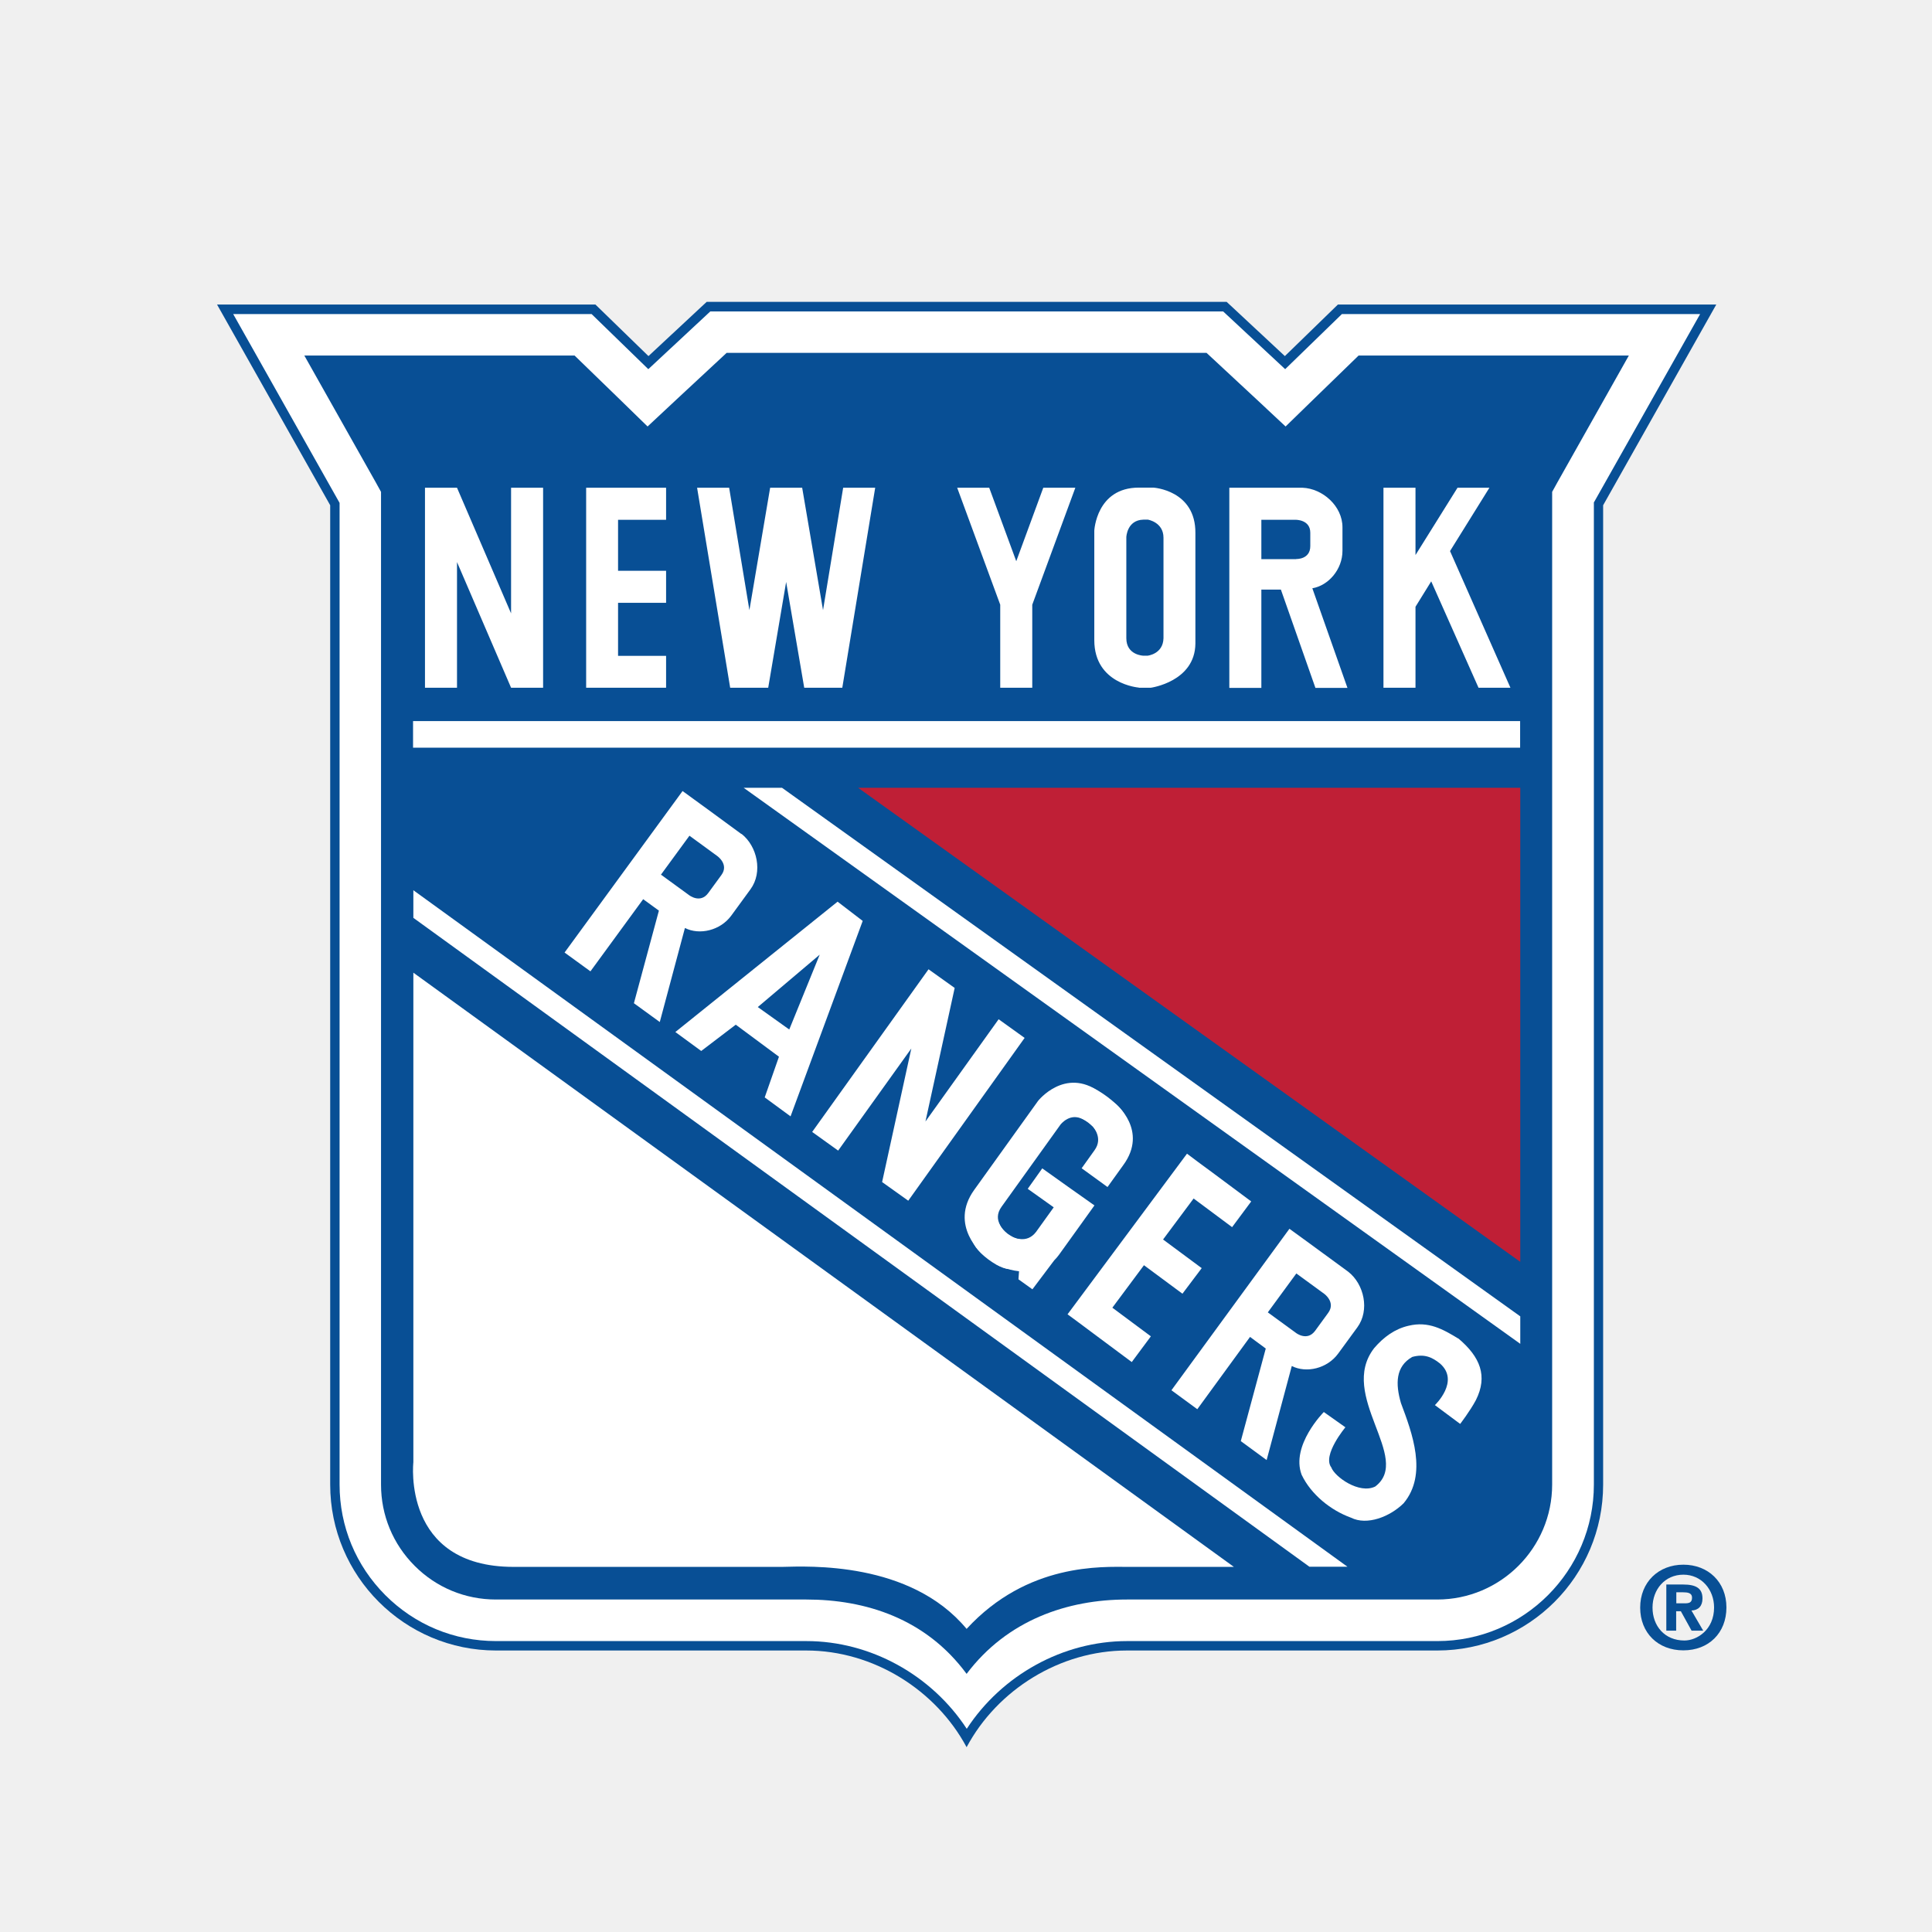
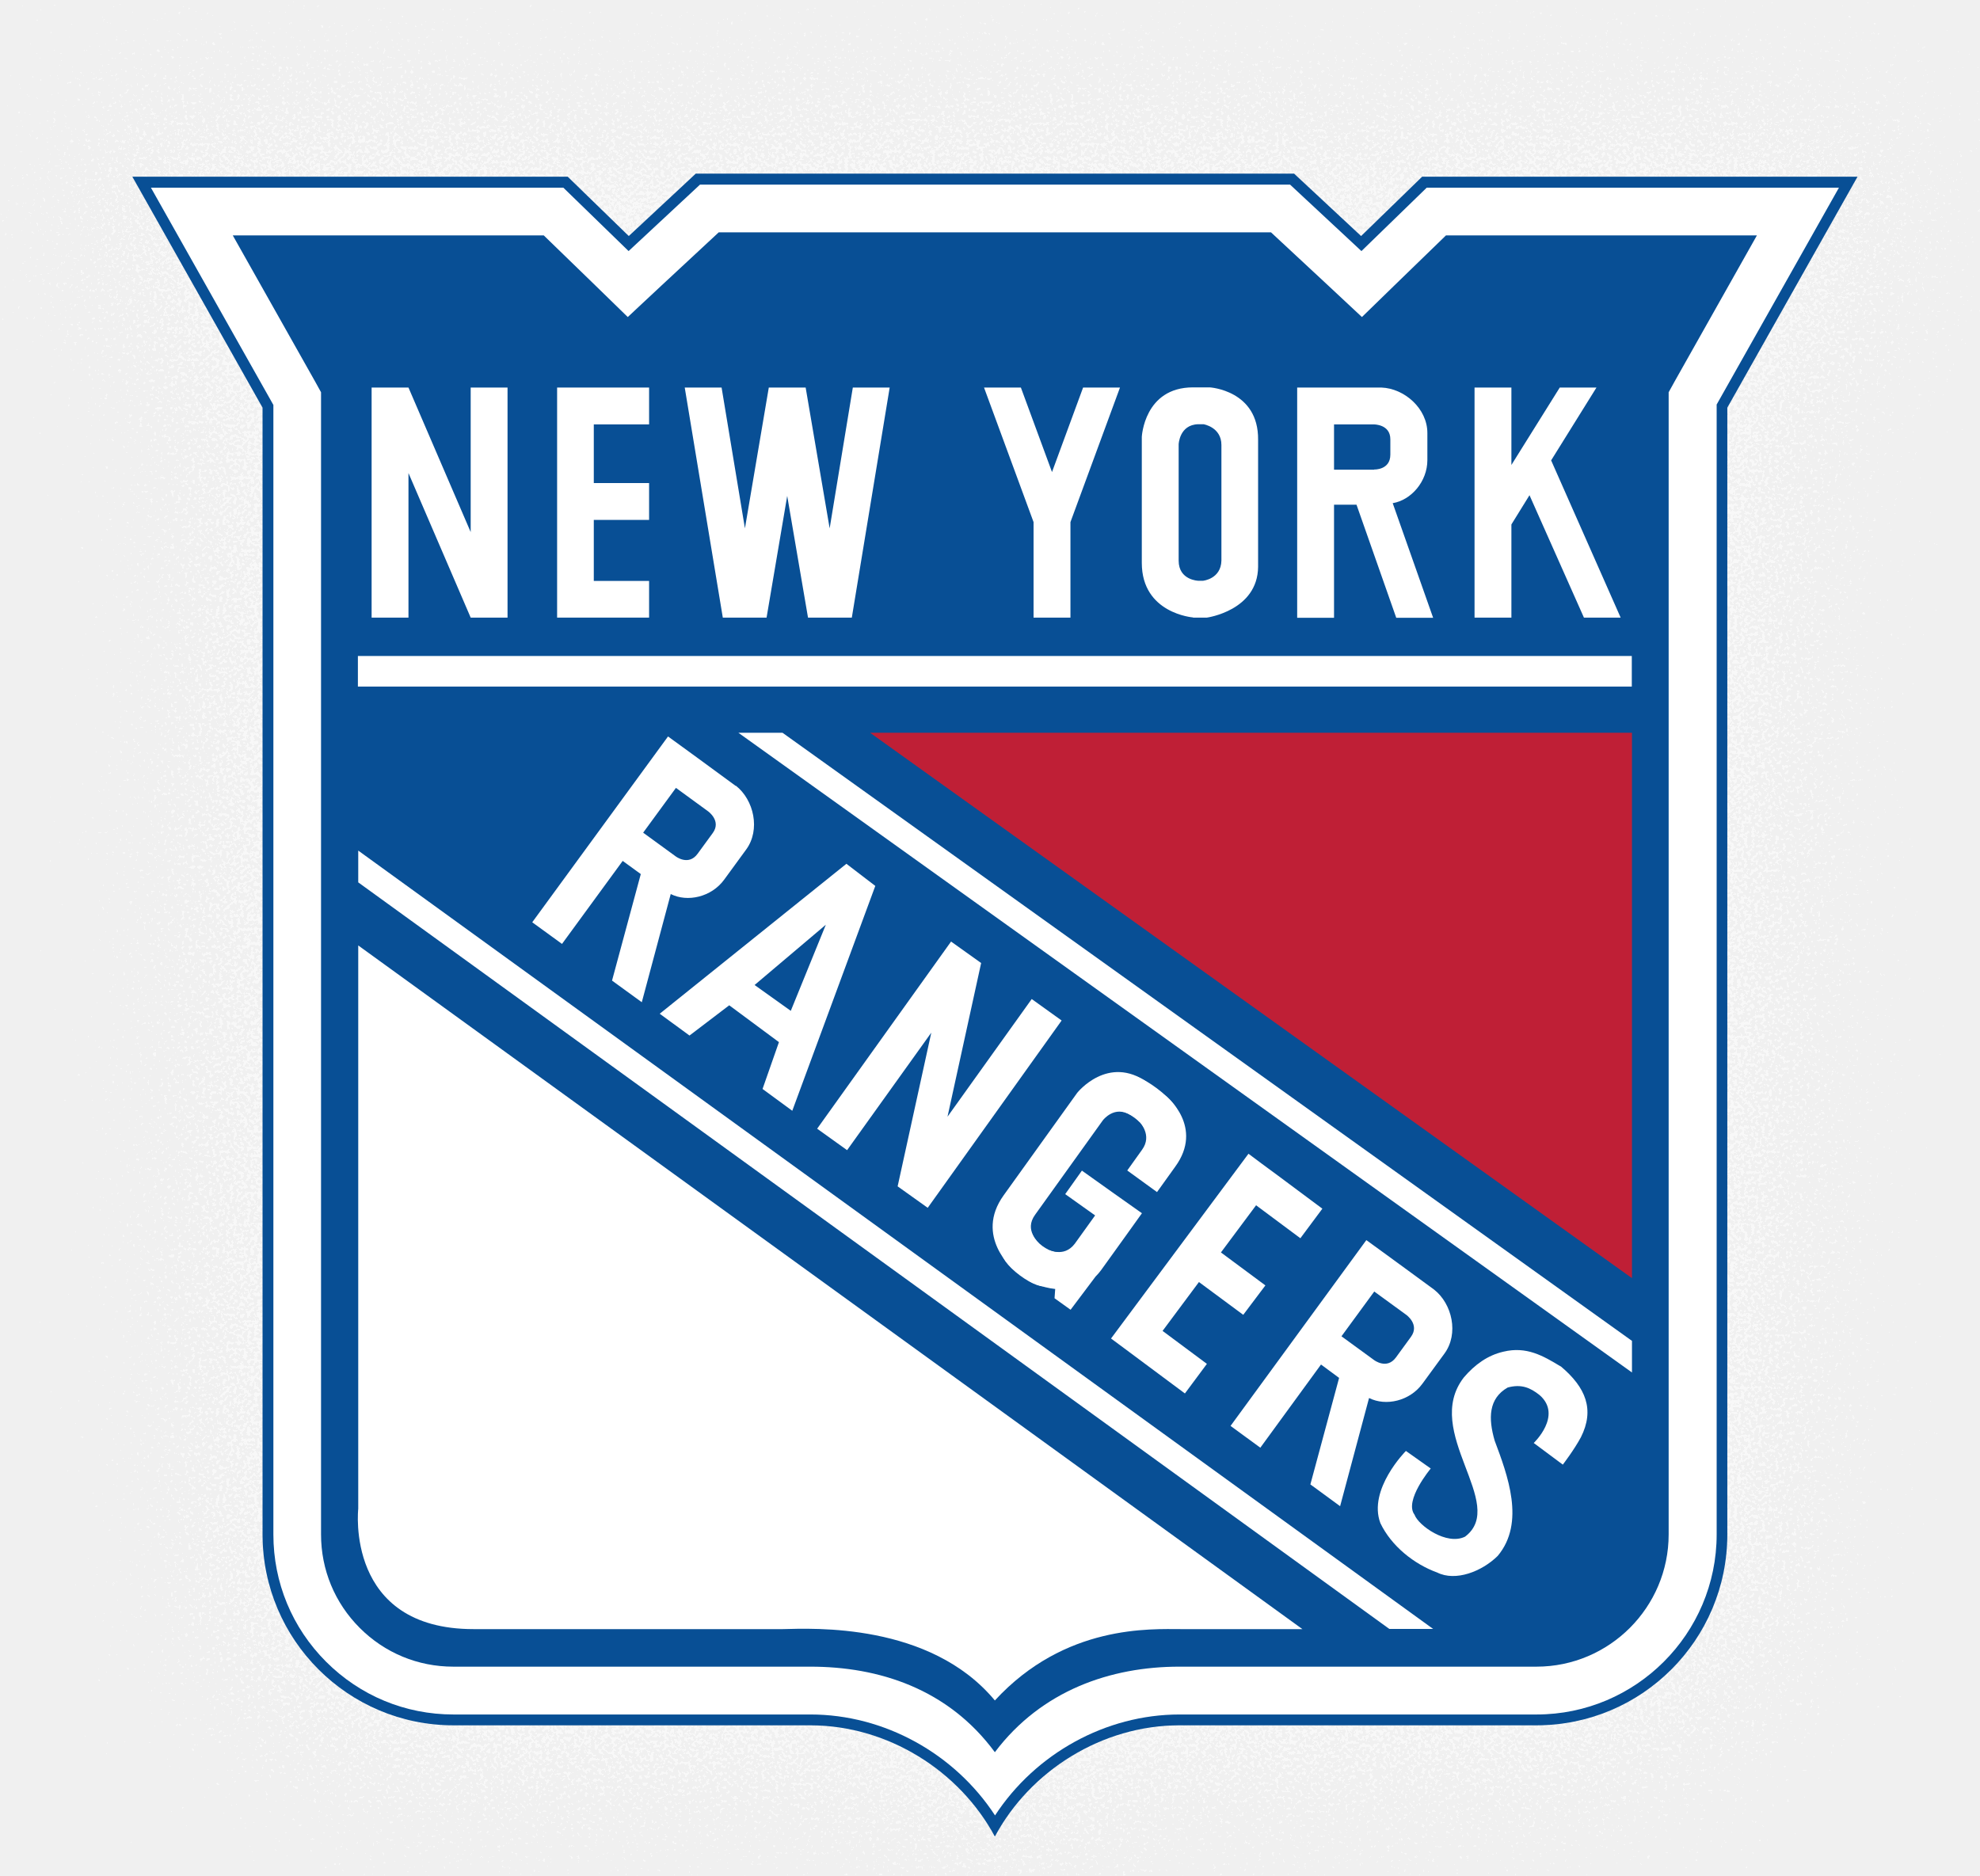
- <svg xmlns="http://www.w3.org/2000/svg" width="64" height="64" viewBox="0 0 64 64" fill="none">
-   <g clip-path="url(#clip0_13_1178)">
-     <path d="M40.635 10L42.563 11.796L44.32 10.088H56.854L53.106 16.737V49.179C53.106 52.217 50.643 54.675 47.611 54.675H37.33C35.115 54.675 33.037 55.974 32.02 57.878C31.002 55.979 28.929 54.675 26.709 54.675H16.434C13.401 54.675 10.938 52.212 10.938 49.179V16.737L7.19 10.088H19.724L21.481 11.796L23.409 10H40.64H40.635Z" fill="#084F95" />
-     <path d="M52.794 16.654L56.319 10.404H44.452L42.573 12.229L40.518 10.316H23.53L21.476 12.229L19.598 10.404H7.725L11.249 16.659V49.179C11.249 50.567 11.79 51.866 12.768 52.845C13.747 53.823 15.046 54.363 16.433 54.363H26.714C28.836 54.363 30.861 55.488 32.025 57.269C33.188 55.488 35.213 54.363 37.335 54.363H47.615C50.473 54.363 52.799 52.037 52.799 49.179V16.654H52.794Z" fill="white" />
-     <path d="M51.417 16.654V16.294L51.592 15.977L53.958 11.777H45.006L43.527 13.213L42.587 14.128L41.628 13.232L39.968 11.689H24.071L22.411 13.232L21.452 14.128L20.513 13.213L19.033 11.777H10.081L12.447 15.977L12.622 16.294V49.179C12.622 50.197 13.017 51.151 13.737 51.871C14.457 52.592 15.411 52.986 16.429 52.986H26.709C28.676 52.986 30.671 53.619 32.02 55.449C33.363 53.667 35.359 52.986 37.33 52.986H47.611C49.709 52.986 51.417 51.277 51.417 49.179V16.654Z" fill="#084F95" />
-     <path d="M55.764 52.163C56.358 52.163 56.781 52.65 56.781 53.249C56.781 53.993 56.212 54.344 55.798 54.344C55.141 54.344 54.742 53.857 54.742 53.254C54.742 52.65 55.155 52.163 55.764 52.163ZM55.764 51.832C54.941 51.832 54.333 52.411 54.333 53.254C54.333 54.096 54.927 54.67 55.764 54.67C56.601 54.67 57.19 54.096 57.19 53.249C57.19 52.402 56.581 51.832 55.764 51.832ZM55.199 52.489V54.018H55.525V53.375H55.681L56.036 54.018H56.421L56.032 53.351C56.26 53.341 56.397 53.205 56.397 52.952C56.397 52.616 56.187 52.489 55.754 52.489H55.199ZM55.525 52.747H55.759C55.905 52.747 56.051 52.767 56.051 52.922C56.051 53.093 55.949 53.112 55.808 53.112H55.53V52.747H55.525Z" fill="#084F95" />
-     <path d="M50.356 23.887H13.683V24.768H50.356V23.887Z" fill="white" />
-     <path d="M25.906 26.097H24.635L50.361 44.516V43.606L25.906 26.097Z" fill="white" />
-     <path d="M50.361 41.8V26.097H28.427L50.361 41.8Z" fill="#BF1F36" />
-     <path d="M13.693 30.405L43.376 51.9H44.636L13.693 29.49V30.405Z" fill="white" />
-     <path d="M43.142 16.157H40.723V22.787H41.784V19.531H42.431L43.575 22.787H44.636L43.473 19.487C44.004 19.399 44.471 18.864 44.471 18.246V17.467C44.471 16.761 43.809 16.182 43.147 16.157H43.142ZM42.943 18.523H41.784V17.219H42.923C42.923 17.219 43.405 17.209 43.405 17.647V18.09C43.405 18.538 42.938 18.518 42.938 18.518L42.943 18.523Z" fill="white" />
-     <path d="M44.666 42.131L43.57 41.328L43.303 41.133L42.714 40.705L38.805 46.054L39.662 46.682L41.409 44.287L41.93 44.672L41.103 47.739L41.959 48.366L42.792 45.251C43.273 45.495 43.965 45.339 44.33 44.837L44.963 43.971C45.381 43.401 45.187 42.54 44.666 42.131ZM42.933 44.156L41.998 43.474L42.943 42.185L43.862 42.856C43.862 42.856 44.257 43.134 43.999 43.489L43.566 44.083C43.303 44.443 42.933 44.156 42.933 44.156Z" fill="white" />
-     <path d="M37.724 22.782H38.124C38.124 22.782 39.584 22.583 39.599 21.322V17.662C39.613 16.235 38.206 16.153 38.206 16.153H37.724C36.318 16.153 36.25 17.579 36.25 17.579V21.205C36.25 22.665 37.724 22.777 37.724 22.777V22.782ZM38.007 21.721H37.875C37.875 21.721 37.311 21.706 37.311 21.142V17.793C37.311 17.793 37.33 17.228 37.875 17.214H38.026C38.026 17.214 38.542 17.297 38.542 17.812V21.142C38.528 21.672 38.012 21.721 38.012 21.721H38.007Z" fill="white" />
-     <path d="M22.065 17.219V16.157H20.474H19.88H19.417V22.782H19.88H20.474H22.065V21.726H20.474V19.969H22.065V18.908H20.474V17.219H22.065Z" fill="white" />
-     <path d="M40.815 40.651L41.448 39.799L40.173 38.85L39.691 38.495L39.321 38.217L35.364 43.538L35.739 43.815L36.215 44.17L37.491 45.12L38.124 44.268L36.848 43.319L37.895 41.912L39.17 42.856L39.808 42.009L38.528 41.06L39.54 39.702L40.815 40.651Z" fill="white" />
-     <path d="M16.93 16.157V20.319L15.139 16.157H14.078V22.782H15.139V18.62L16.93 22.782H17.991V16.157H16.93Z" fill="white" />
-     <path d="M34.56 16.157L33.665 18.591L32.769 16.157H31.708L33.134 20.032V22.782H34.195V20.032L35.622 16.157H34.56Z" fill="white" />
-     <path d="M50.035 22.782L48.034 18.255L49.339 16.157H48.282L46.89 18.387V16.157H45.829V22.782H46.89V20.1L47.411 19.258L48.978 22.782H50.035Z" fill="white" />
-     <path d="M27.931 16.157L27.264 20.212L26.573 16.157H25.512L24.825 20.212L24.154 16.157H23.092L24.188 22.782H24.387H25.249H25.448L26.042 19.278L26.641 22.782H26.84H27.702H27.902L28.992 16.157H27.931Z" fill="white" />
-     <path d="M33.081 33.764L30.657 37.151L31.625 32.727L30.759 32.109L26.904 37.497L27.765 38.115L30.189 34.732L29.221 39.157L30.087 39.775L33.942 34.382L33.081 33.764Z" fill="white" />
-     <path d="M36.955 36.568L36.459 36.197L36.42 36.168C35.276 35.346 34.39 36.465 34.39 36.465L32.273 39.415C31.421 40.598 32.555 41.552 32.555 41.552L33.027 41.898C33.027 41.898 33.344 42.068 33.757 42.112L33.738 42.379L34.2 42.71L34.921 41.752C34.974 41.698 35.028 41.639 35.077 41.571L35.773 40.603L36.255 39.931L35.388 39.318L34.526 38.704L34.045 39.381L34.906 39.994L34.322 40.807C34.001 41.231 33.553 40.968 33.553 40.968L33.295 40.773C33.295 40.773 32.847 40.432 33.178 39.975L35.13 37.254C35.13 37.254 35.471 36.806 35.923 37.113L36.191 37.317C36.191 37.317 36.561 37.682 36.259 38.101L35.831 38.7L36.688 39.322L37.209 38.597C38.051 37.449 36.955 36.563 36.955 36.563V36.568Z" fill="white" />
-     <path d="M28.578 30.507L27.746 29.869L22.372 34.187L23.229 34.815L24.373 33.944L25.804 35.005L25.332 36.353L26.188 36.981L28.578 30.507ZM27.157 31.617L26.145 34.104L25.103 33.36L27.157 31.622V31.617Z" fill="white" />
-     <path d="M48.307 44.336C49.037 44.95 49.29 45.587 48.891 46.38C48.696 46.746 48.37 47.169 48.37 47.169L47.533 46.546C47.533 46.546 48.37 45.753 47.703 45.169C47.435 44.954 47.177 44.842 46.783 44.95C46.228 45.266 46.223 45.84 46.408 46.478C46.778 47.466 47.299 48.839 46.496 49.798C46.043 50.245 45.284 50.542 44.753 50.275C44.091 50.036 43.434 49.515 43.118 48.853C42.753 47.88 43.853 46.775 43.853 46.775L44.568 47.281C44.568 47.281 43.794 48.206 44.101 48.61C44.213 48.921 45.026 49.505 45.556 49.243C46.798 48.303 44.305 46.225 45.522 44.657C45.839 44.288 46.209 44.02 46.661 43.917C47.323 43.757 47.8 44.034 48.307 44.341V44.336Z" fill="white" />
-     <path d="M32.02 53.959C30.151 51.711 26.767 51.886 25.911 51.905H17.013C13.304 51.905 13.693 48.439 13.693 48.439C13.693 48.435 13.693 40.53 13.693 32.221L40.874 51.905H37.384C36.512 51.905 34.04 51.764 32.02 53.959Z" fill="white" />
-     <path d="M24.562 27.63L23.467 26.827L23.2 26.633L22.611 26.204L18.702 31.554L19.559 32.177L21.306 29.787L21.827 30.166L20.999 33.233L21.856 33.856L22.689 30.741C23.17 30.984 23.862 30.828 24.227 30.327L24.859 29.461C25.278 28.891 25.083 28.029 24.562 27.621V27.63ZM22.83 29.655L21.895 28.974L22.839 27.684L23.759 28.356C23.759 28.356 24.159 28.633 23.896 28.988L23.462 29.582C23.2 29.942 22.83 29.655 22.83 29.655Z" fill="white" />
-     <path d="M36.006 38.149C35.904 38.286 35.627 38.247 35.383 38.067C35.14 37.882 35.028 37.629 35.13 37.492L35.422 37.103C35.524 36.967 35.802 37.005 36.045 37.186C36.289 37.366 36.401 37.624 36.298 37.76L36.006 38.149Z" fill="#084F95" />
-     <path d="M34.011 40.958C33.908 41.094 33.631 41.055 33.387 40.875C33.144 40.695 33.032 40.437 33.134 40.301L33.426 39.911C33.529 39.775 33.806 39.814 34.049 39.994C34.293 40.174 34.405 40.432 34.303 40.569L34.011 40.958Z" fill="#084F95" />
-     <path d="M33.519 41.995C33.436 42.107 33.086 41.98 32.735 41.717C32.385 41.455 32.166 41.153 32.248 41.041L32.482 40.724C32.565 40.617 32.915 40.739 33.266 41.002C33.616 41.265 33.835 41.566 33.752 41.673L33.519 41.985V41.995Z" fill="white" />
-     <path d="M37.033 37.4C36.95 37.512 36.556 37.351 36.152 37.049C35.748 36.743 35.485 36.412 35.568 36.3L35.802 35.983C35.885 35.876 36.279 36.032 36.683 36.334C37.087 36.636 37.35 36.971 37.267 37.078L37.033 37.395V37.4Z" fill="white" />
+ <svg xmlns="http://www.w3.org/2000/svg" width="57" height="54" viewBox="0 0 57 54" fill="none">
+   <g clip-path="url(#clip0_31_4)">
+     <g filter="url(#filter0_g_31_4)">
+       <path d="M37.255 5L39.183 6.796L40.94 5.088H53.474L49.726 11.737V44.179C49.726 47.217 47.263 49.675 44.231 49.675H33.95C31.735 49.675 29.657 50.974 28.64 52.878C27.622 50.979 25.549 49.675 23.329 49.675H13.054C10.021 49.675 7.558 47.212 7.558 44.179V11.737L3.81 5.088H16.344L18.101 6.796L20.029 5H37.26H37.255Z" fill="white" fill-opacity="0.56" />
+     </g>
+     <path d="M37.255 5L39.183 6.796L40.94 5.088H53.474L49.726 11.737V44.179C49.726 47.217 47.263 49.675 44.231 49.675H33.95C31.735 49.675 29.657 50.974 28.64 52.878C27.622 50.979 25.549 49.675 23.329 49.675H13.054C10.021 49.675 7.558 47.212 7.558 44.179V11.737L3.81 5.088H16.344L18.101 6.796L20.029 5H37.26H37.255Z" fill="#084F95" />
+     <path d="M49.415 11.654L52.939 5.404H41.072L39.193 7.229L37.139 5.316H20.151L18.096 7.229L16.218 5.404H4.345L7.87 11.659V44.179C7.87 45.567 8.41 46.866 9.388 47.845C10.367 48.823 11.666 49.363 13.054 49.363H23.334C25.456 49.363 27.481 50.488 28.645 52.269C29.808 50.488 31.833 49.363 33.955 49.363H44.236C47.093 49.363 49.419 47.037 49.419 44.179V11.654H49.415Z" fill="white" />
+     <path d="M48.037 11.654V11.294L48.212 10.977L50.578 6.777H41.627L40.147 8.213L39.207 9.128L38.248 8.232L36.589 6.689H20.691L19.031 8.232L18.072 9.128L17.133 8.213L15.653 6.777H6.701L9.067 10.977L9.242 11.294V44.179C9.242 45.197 9.637 46.151 10.357 46.871C11.077 47.591 12.031 47.986 13.049 47.986H23.329C25.296 47.986 27.291 48.618 28.64 50.449C29.983 48.667 31.979 47.986 33.95 47.986H44.231C46.329 47.986 48.037 46.277 48.037 44.179V11.654Z" fill="#084F95" />
+     <path d="M46.976 18.887H10.303V19.768H46.976V18.887Z" fill="white" />
+     <path d="M22.526 21.097H21.256L46.981 39.516V38.606L22.526 21.097Z" fill="white" />
+     <path d="M46.981 36.8V21.097H25.047L46.981 36.8Z" fill="#BF1F36" />
+     <path d="M10.313 25.405L39.996 46.9H41.257L10.313 24.49V25.405Z" fill="white" />
+     <path d="M39.762 11.158H37.343V17.787H38.404V14.531H39.051L40.195 17.787H41.257L40.093 14.487C40.624 14.399 41.091 13.864 41.091 13.246V12.467C41.091 11.761 40.429 11.182 39.767 11.158H39.762ZM39.563 13.523H38.404V12.219H39.543C39.543 12.219 40.025 12.209 40.025 12.647V13.09C40.025 13.538 39.558 13.518 39.558 13.518L39.563 13.523Z" fill="white" />
+     <path d="M41.286 37.131L40.19 36.328L39.923 36.133L39.334 35.705L35.425 41.054L36.282 41.682L38.029 39.287L38.55 39.672L37.723 42.739L38.579 43.366L39.412 40.251C39.894 40.495 40.585 40.339 40.95 39.837L41.583 38.971C42.001 38.401 41.806 37.54 41.286 37.131ZM39.553 39.156L38.618 38.474L39.562 37.185L40.483 37.856C40.483 37.856 40.877 38.134 40.619 38.489L40.186 39.083C39.923 39.443 39.553 39.156 39.553 39.156Z" fill="white" />
+     <path d="M34.344 17.782H34.744C34.744 17.782 36.204 17.583 36.218 16.322V12.662C36.233 11.235 34.826 11.153 34.826 11.153H34.344C32.938 11.153 32.87 12.579 32.87 12.579V16.205C32.87 17.665 34.344 17.777 34.344 17.777V17.782ZM34.627 16.721H34.495C34.495 16.721 33.931 16.706 33.931 16.142V12.793C33.931 12.793 33.95 12.228 34.495 12.214H34.646C34.646 12.214 35.162 12.296 35.162 12.812V16.142C35.148 16.672 34.632 16.721 34.632 16.721H34.627Z" fill="white" />
+     <path d="M18.686 12.219V11.158H17.094H16.5H16.038V17.782H16.5H17.094H18.686V16.726H17.094V14.969H18.686V13.908H17.094V12.219H18.686Z" fill="white" />
+     <path d="M37.435 35.651L38.068 34.8L36.793 33.85L36.311 33.495L35.941 33.218L31.984 38.538L32.358 38.815L32.836 39.171L34.111 40.12L34.744 39.268L33.468 38.319L34.515 36.912L35.79 37.856L36.428 37.009L35.148 36.06L36.16 34.702L37.435 35.651Z" fill="white" />
+     <path d="M13.55 11.158V15.319L11.759 11.158H10.698V17.782H11.759V13.62L13.55 17.782H14.611V11.158H13.55Z" fill="white" />
+     <path d="M31.18 11.158L30.285 13.591L29.389 11.158H28.328L29.754 15.032V17.782H30.816V15.032L32.242 11.158H31.18Z" fill="white" />
+     <path d="M46.655 17.782L44.654 13.255L45.959 11.158H44.902L43.51 13.387V11.158H42.449V17.782H43.51V15.1L44.031 14.258L45.598 17.782H46.655Z" fill="white" />
+     <path d="M24.551 11.158L23.884 15.212L23.193 11.158H22.132L21.445 15.212L20.773 11.158H19.712L20.808 17.782H21.007H21.869H22.068L22.662 14.278L23.261 17.782H23.46H24.322H24.522L25.612 11.158H24.551Z" fill="white" />
+     <path d="M29.701 28.764L27.277 32.151L28.245 27.727L27.379 27.109L23.524 32.497L24.386 33.115L26.81 29.732L25.841 34.157L26.707 34.775L30.562 29.382L29.701 28.764Z" fill="white" />
+     <path d="M33.575 31.567L33.079 31.198L33.04 31.168C31.896 30.346 31.01 31.465 31.01 31.465L28.893 34.415C28.041 35.598 29.175 36.552 29.175 36.552L29.647 36.898C29.647 36.898 29.964 37.068 30.377 37.112L30.358 37.379L30.82 37.71L31.541 36.751C31.594 36.698 31.648 36.639 31.697 36.571L32.393 35.603L32.874 34.931L32.008 34.318L31.146 33.704L30.665 34.381L31.526 34.994L30.942 35.807C30.621 36.231 30.173 35.968 30.173 35.968L29.915 35.773C29.915 35.773 29.467 35.432 29.798 34.975L31.75 32.254C31.75 32.254 32.091 31.806 32.544 32.113L32.811 32.317C32.811 32.317 33.181 32.682 32.879 33.101L32.451 33.7L33.308 34.322L33.828 33.597C34.671 32.449 33.575 31.563 33.575 31.563V31.567Z" fill="white" />
+     <path d="M25.198 25.507L24.366 24.87L18.992 29.187L19.849 29.815L20.993 28.944L22.424 30.005L21.952 31.353L22.808 31.981L25.198 25.507ZM23.777 26.617L22.765 29.104L21.723 28.36L23.777 26.622V26.617Z" fill="white" />
+     <path d="M44.927 39.336C45.657 39.949 45.91 40.587 45.511 41.38C45.316 41.745 44.99 42.169 44.99 42.169L44.153 41.546C44.153 41.546 44.99 40.752 44.323 40.168C44.055 39.954 43.797 39.842 43.403 39.949C42.848 40.266 42.843 40.84 43.028 41.478C43.398 42.466 43.919 43.839 43.116 44.797C42.663 45.245 41.904 45.542 41.373 45.275C40.711 45.036 40.054 44.515 39.738 43.853C39.373 42.88 40.473 41.775 40.473 41.775L41.188 42.281C41.188 42.281 40.414 43.206 40.721 43.61C40.833 43.921 41.646 44.505 42.176 44.243C43.418 43.303 40.925 41.225 42.142 39.657C42.459 39.287 42.829 39.02 43.281 38.917C43.943 38.757 44.42 39.034 44.927 39.341V39.336Z" fill="white" />
+     <path d="M28.64 48.959C26.771 46.711 23.388 46.886 22.531 46.905H13.633C9.924 46.905 10.313 43.44 10.313 43.44C10.313 43.435 10.313 35.53 10.313 27.221L37.494 46.905H34.004C33.133 46.905 30.66 46.764 28.64 48.959Z" fill="white" />
+     <path d="M21.183 22.63L20.087 21.827L19.82 21.632L19.231 21.204L15.322 26.554L16.179 27.177L17.926 24.787L18.447 25.166L17.619 28.233L18.476 28.856L19.309 25.741C19.791 25.984 20.482 25.828 20.847 25.327L21.48 24.46C21.898 23.891 21.703 23.029 21.183 22.621V22.63ZM19.45 24.655L18.515 23.974L19.459 22.684L20.38 23.356C20.38 23.356 20.779 23.633 20.516 23.988L20.082 24.582C19.82 24.942 19.45 24.655 19.45 24.655Z" fill="white" />
+     <path d="M32.626 33.149C32.524 33.286 32.247 33.247 32.003 33.067C31.76 32.882 31.648 32.629 31.75 32.492L32.042 32.103C32.145 31.967 32.422 32.005 32.665 32.186C32.909 32.366 33.021 32.624 32.918 32.76L32.626 33.149Z" fill="#084F95" />
+     <path d="M30.631 35.958C30.528 36.094 30.251 36.055 30.008 35.875C29.764 35.695 29.652 35.437 29.754 35.301L30.046 34.911C30.149 34.775 30.426 34.814 30.669 34.994C30.913 35.174 31.025 35.432 30.923 35.569L30.631 35.958Z" fill="#084F95" />
+     <path d="M30.139 36.995C30.056 37.107 29.706 36.98 29.355 36.717C29.005 36.455 28.786 36.153 28.869 36.041L29.102 35.724C29.185 35.617 29.535 35.739 29.886 36.002C30.236 36.265 30.455 36.566 30.373 36.673L30.139 36.985V36.995Z" fill="white" />
+     <path d="M33.653 32.4C33.571 32.512 33.176 32.351 32.772 32.049C32.368 31.743 32.105 31.412 32.188 31.3L32.422 30.983C32.505 30.876 32.899 31.032 33.303 31.334C33.707 31.636 33.97 31.971 33.887 32.078L33.653 32.395V32.4Z" fill="white" />
  </g>
  <defs>
-     <clipPath id="clip0_13_1178">
-       <rect width="50" height="47.878" fill="white" transform="translate(7.19 10)" />
+     <filter id="filter0_g_31_4" x="-4.19" y="-3" width="65.664" height="63.878" filterUnits="userSpaceOnUse" color-interpolation-filters="sRGB">
+       <feFlood flood-opacity="0" result="BackgroundImageFix" />
+       <feBlend mode="normal" in="SourceGraphic" in2="BackgroundImageFix" result="shape" />
+       <feTurbulence type="fractalNoise" baseFrequency="10 10" numOctaves="3" seed="4598" />
+       <feDisplacementMap in="shape" scale="16" xChannelSelector="R" yChannelSelector="G" result="displacedImage" width="100%" height="100%" />
+       <feMerge result="effect1_texture_31_4">
+         <feMergeNode in="displacedImage" />
+       </feMerge>
+     </filter>
+     <clipPath id="clip0_31_4">
+       <rect width="57" height="54" fill="white" />
    </clipPath>
  </defs>
</svg>
